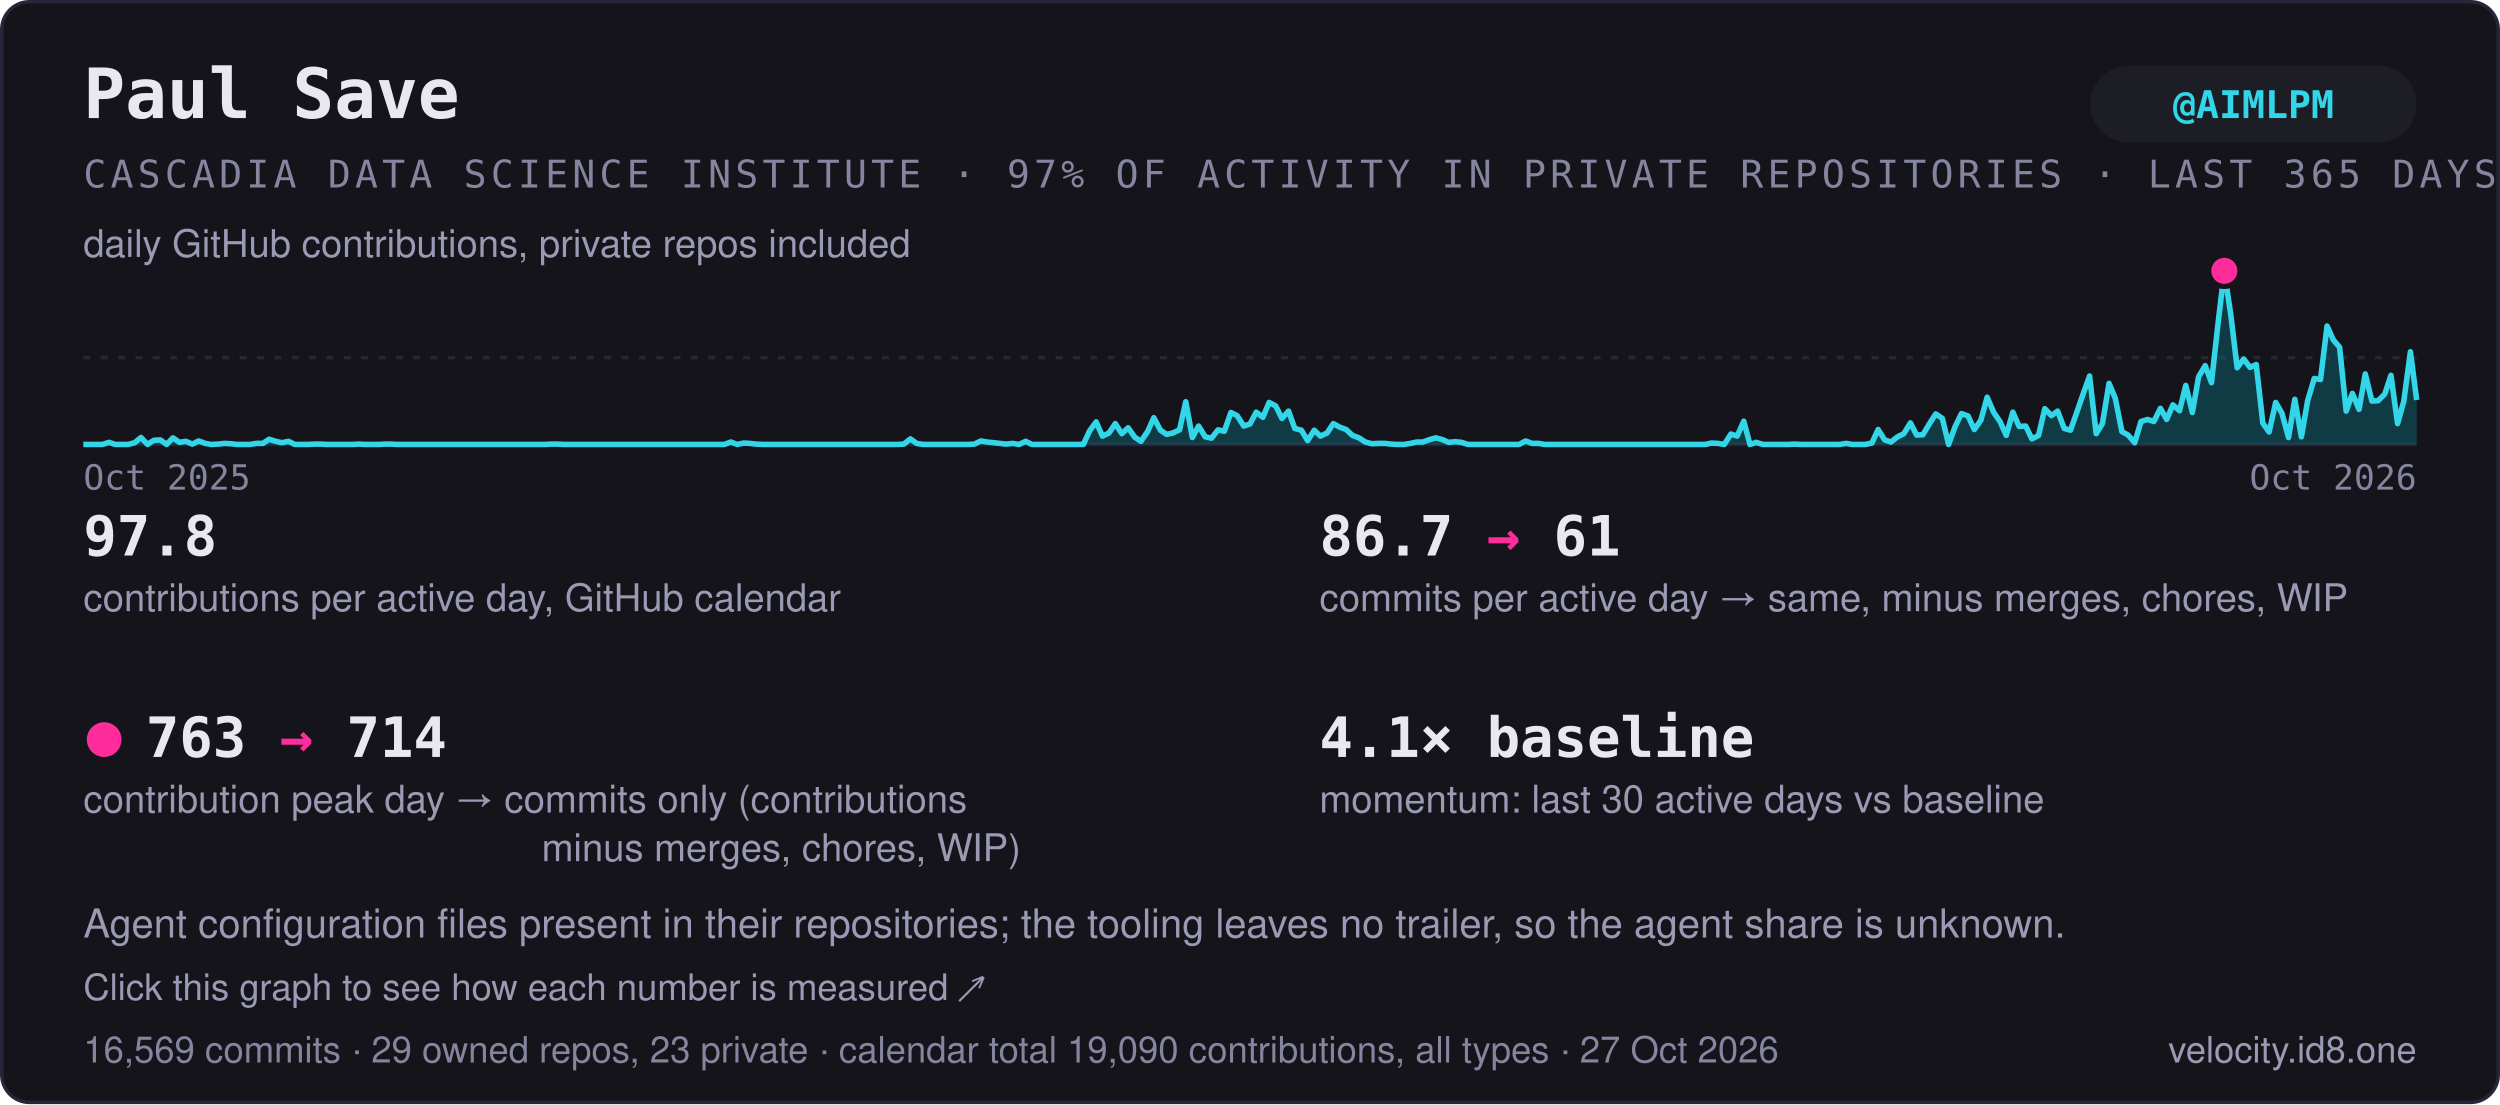
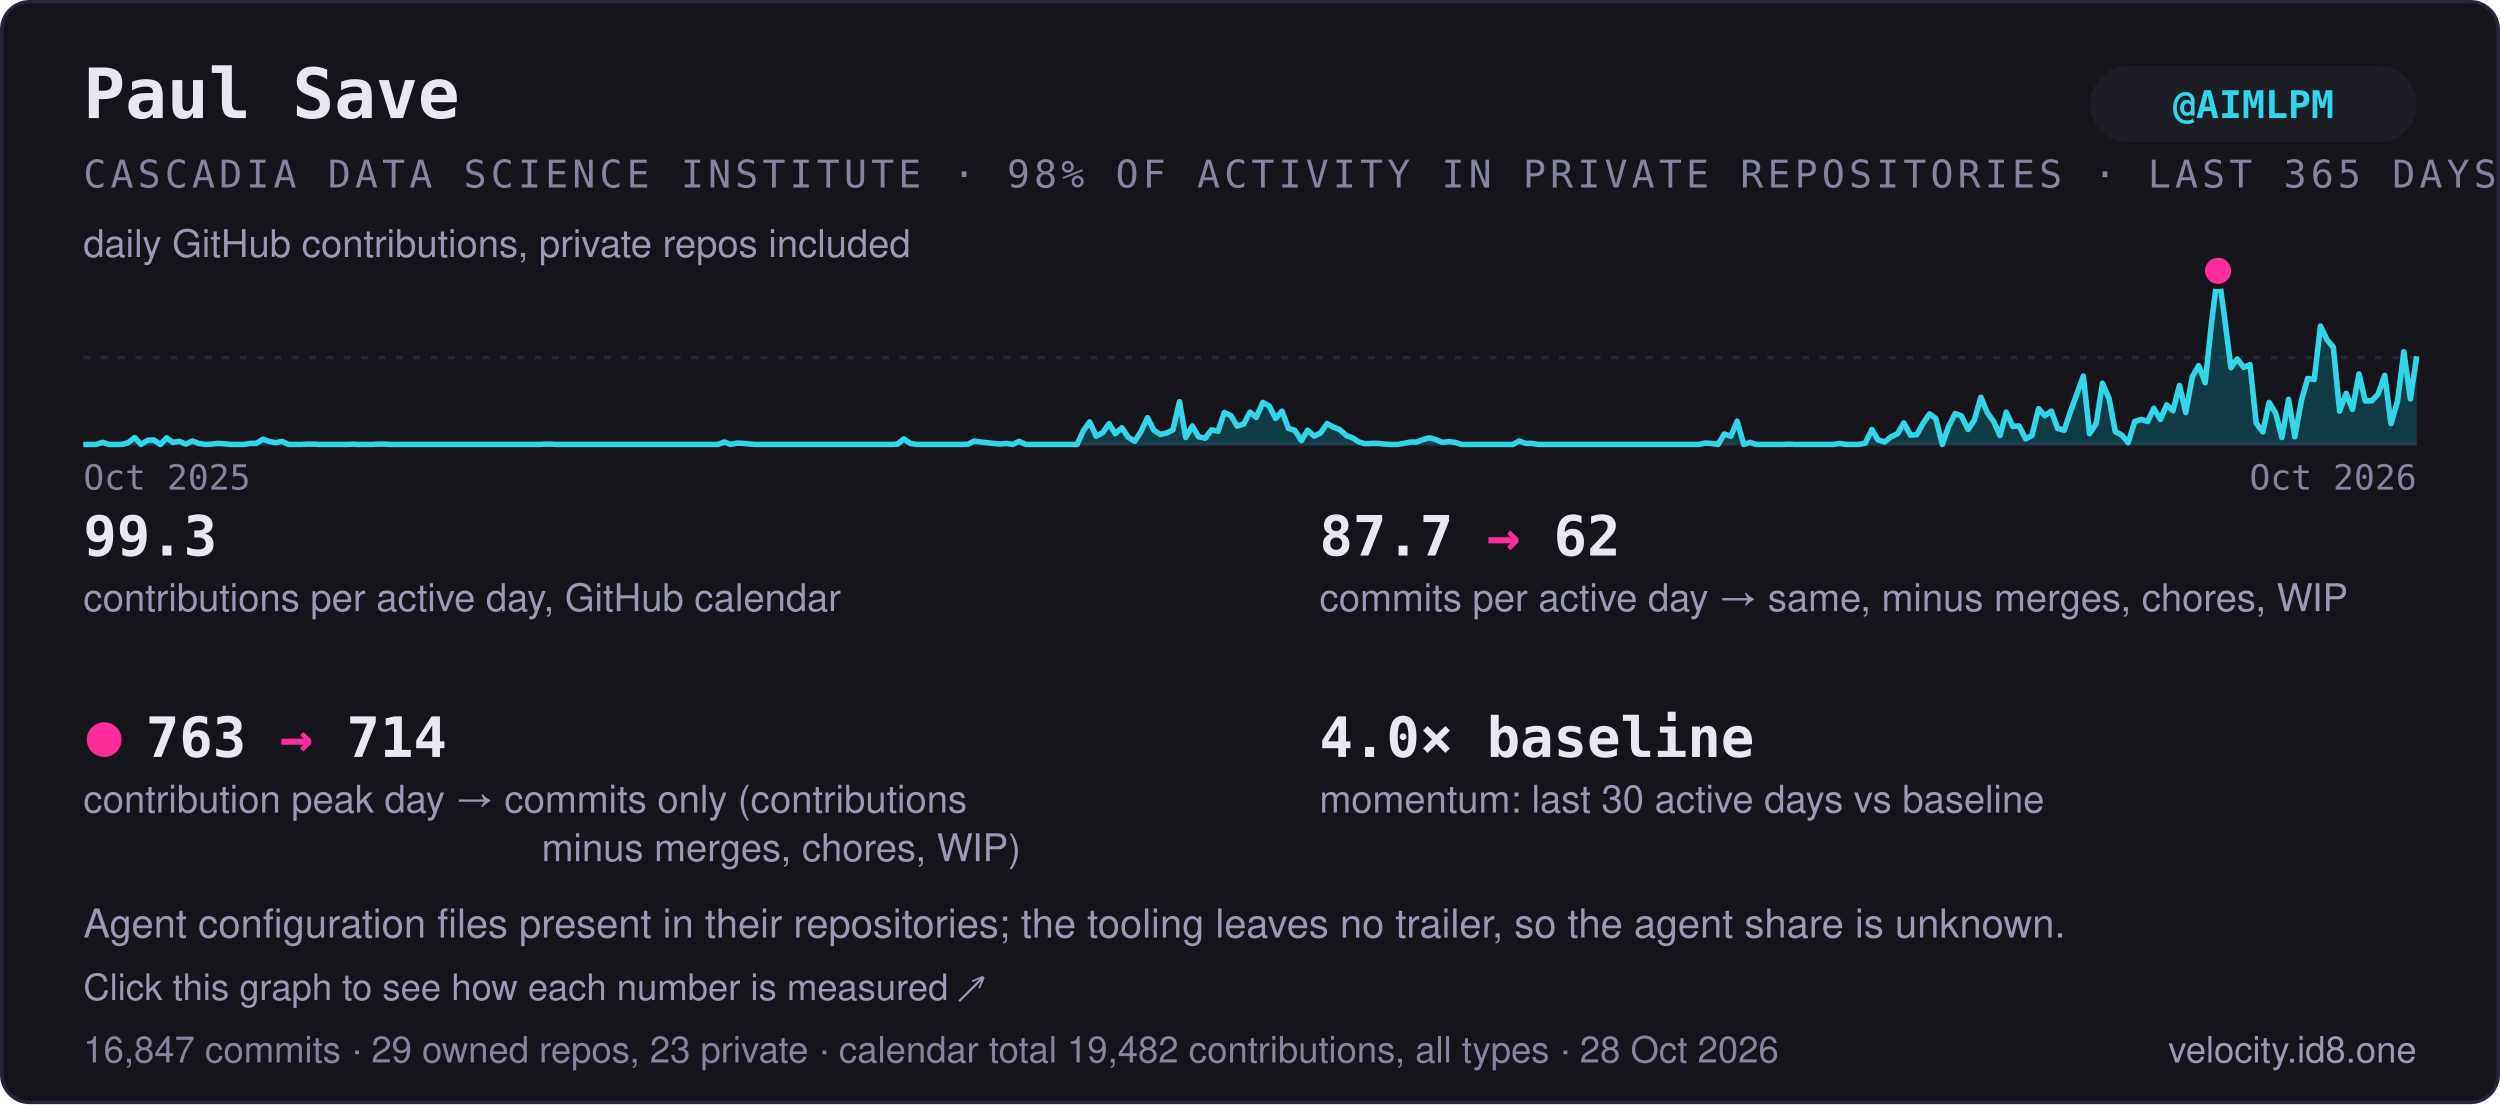
<svg xmlns="http://www.w3.org/2000/svg" width="720" height="318" viewBox="0 0 720 318" role="img" aria-label="Paul Save: Velocity Graph">
  <rect x="0.5" y="0.5" width="719" height="317" rx="8" fill="#14141A" stroke="#26263A" />
  <text x="24" y="34" font-family="Departure Mono, JetBrains Mono, ui-monospace, Menlo, monospace" font-size="20" font-weight="700" fill="#E8E8F2">Paul Save</text>
-   <text x="24" y="54" font-family="Departure Mono, JetBrains Mono, ui-monospace, Menlo, monospace" font-size="11" letter-spacing="1.2" fill="#8585A0">CASCADIA DATA SCIENCE INSTITUTE · 97% OF ACTIVITY IN PRIVATE REPOSITORIES · LAST 365 DAYS</text>
+   <text x="24" y="54" font-family="Departure Mono, JetBrains Mono, ui-monospace, Menlo, monospace" font-size="11" letter-spacing="1.2" fill="#8585A0">CASCADIA DATA SCIENCE INSTITUTE · 98% OF ACTIVITY IN PRIVATE REPOSITORIES · LAST 365 DAYS</text>
  <rect x="602" y="19" width="94" height="22" rx="11" fill="#1D1D26" />
  <text x="649" y="34" text-anchor="middle" font-family="Departure Mono, JetBrains Mono, ui-monospace, Menlo, monospace" font-size="11" font-weight="600" fill="#33D6E8">@AIMLPM</text>
  <line x1="24" x2="696" y1="128" y2="128" stroke="#26263A" />
  <line x1="24" x2="696" y1="103.0" y2="103.0" stroke="#26263A" stroke-dasharray="2 3" />
-   <path d="M24.0,128.0 L25.8,128.0 L27.7,128.0 L29.5,128.0 L31.4,127.4 L33.2,128.0 L35.1,128.0 L36.9,128.0 L38.8,127.5 L40.6,126.0 L42.5,128.0 L44.3,126.8 L46.2,126.7 L48.0,128.0 L49.8,126.1 L51.7,127.4 L53.5,127.1 L55.4,127.9 L57.2,127.0 L59.1,127.7 L60.9,128.0 L62.8,127.9 L64.6,127.7 L66.5,127.8 L68.3,128.0 L70.2,128.0 L72.0,128.0 L73.8,127.7 L75.7,127.7 L77.5,126.5 L79.4,127.1 L81.2,127.5 L83.1,127.1 L84.9,128.0 L86.8,128.0 L88.6,128.0 L90.5,127.9 L92.3,127.9 L94.2,128.0 L96.0,128.0 L97.8,128.0 L99.7,128.0 L101.5,128.0 L103.4,127.9 L105.2,128.0 L107.1,128.0 L108.9,128.0 L110.8,127.9 L112.6,127.9 L114.5,128.0 L116.3,128.0 L118.2,128.0 L120.0,128.0 L121.8,128.0 L123.7,128.0 L125.5,128.0 L127.4,128.0 L129.2,128.0 L131.1,128.0 L132.9,128.0 L134.8,128.0 L136.6,128.0 L138.5,128.0 L140.3,128.0 L142.2,128.0 L144.0,128.0 L145.8,128.0 L147.7,128.0 L149.5,128.0 L151.4,128.0 L153.2,128.0 L155.1,128.0 L156.9,128.0 L158.8,127.9 L160.6,127.9 L162.5,128.0 L164.3,128.0 L166.2,128.0 L168.0,128.0 L169.8,128.0 L171.7,128.0 L173.5,128.0 L175.4,128.0 L177.2,128.0 L179.1,128.0 L180.9,128.0 L182.8,128.0 L184.6,128.0 L186.5,128.0 L188.3,128.0 L190.2,128.0 L192.0,128.0 L193.8,128.0 L195.7,128.0 L197.5,128.0 L199.4,128.0 L201.2,128.0 L203.1,128.0 L204.9,128.0 L206.8,128.0 L208.6,128.0 L210.5,127.3 L212.3,128.0 L214.2,127.6 L216.0,127.7 L217.8,127.9 L219.7,128.0 L221.5,128.0 L223.4,128.0 L225.2,128.0 L227.1,128.0 L228.9,128.0 L230.8,128.0 L232.6,128.0 L234.5,128.0 L236.3,128.0 L238.2,128.0 L240.0,128.0 L241.8,128.0 L243.7,128.0 L245.5,128.0 L247.4,128.0 L249.2,128.0 L251.1,128.0 L252.9,128.0 L254.8,128.0 L256.6,128.0 L258.5,128.0 L260.3,127.9 L262.2,126.4 L264.0,127.7 L265.8,128.0 L267.7,128.0 L269.5,128.0 L271.4,128.0 L273.2,128.0 L275.1,128.0 L276.9,128.0 L278.8,128.0 L280.6,127.9 L282.5,127.0 L284.3,127.3 L286.2,127.5 L288.0,127.7 L289.8,127.9 L291.7,127.7 L293.5,128.0 L295.4,127.1 L297.2,128.0 L299.1,128.0 L300.9,128.0 L302.8,128.0 L304.6,128.0 L306.5,128.0 L308.3,128.0 L310.2,128.0 L312.0,128.0 L313.8,124.1 L315.7,121.5 L317.5,125.6 L319.4,124.7 L321.2,122.0 L323.1,124.9 L324.9,123.2 L326.8,125.9 L328.6,127.1 L330.5,124.3 L332.3,120.3 L334.2,123.9 L336.0,125.1 L337.8,124.7 L339.7,123.8 L341.5,115.7 L343.4,126.0 L345.2,122.7 L347.1,125.8 L348.9,126.2 L350.8,123.8 L352.6,124.2 L354.5,118.8 L356.3,119.7 L358.2,122.7 L360.0,122.1 L361.8,118.7 L363.7,120.2 L365.5,115.9 L367.4,116.9 L369.2,120.5 L371.1,118.4 L372.9,123.4 L374.8,123.9 L376.6,126.9 L378.5,123.9 L380.3,125.6 L382.2,124.7 L384.0,122.0 L385.8,123.0 L387.7,123.7 L389.5,125.4 L391.4,126.1 L393.2,127.3 L395.1,127.8 L396.9,127.7 L398.8,127.7 L400.6,127.9 L402.5,128.0 L404.3,128.0 L406.2,127.7 L408.0,127.3 L409.8,127.3 L411.7,126.6 L413.5,126.1 L415.4,126.6 L417.2,127.4 L419.1,127.2 L420.9,127.4 L422.8,128.0 L424.6,128.0 L426.5,128.0 L428.3,128.0 L430.2,128.0 L432.0,128.0 L433.8,128.0 L435.7,128.0 L437.5,128.0 L439.4,127.0 L441.2,127.7 L443.1,127.7 L444.9,128.0 L446.8,128.0 L448.6,128.0 L450.5,128.0 L452.3,128.0 L454.2,128.0 L456.0,128.0 L457.8,128.0 L459.7,128.0 L461.5,128.0 L463.4,128.0 L465.2,128.0 L467.1,128.0 L468.9,128.0 L470.8,128.0 L472.6,128.0 L474.5,128.0 L476.3,128.0 L478.2,128.0 L480.0,128.0 L481.8,128.0 L483.7,128.0 L485.5,128.0 L487.4,128.0 L489.2,128.0 L491.1,128.0 L492.9,127.6 L494.8,127.7 L496.6,128.0 L498.5,125.0 L500.3,125.6 L502.2,121.3 L504.0,128.0 L505.8,127.4 L507.7,128.0 L509.5,128.0 L511.4,128.0 L513.2,128.0 L515.1,128.0 L516.9,127.9 L518.8,128.0 L520.6,128.0 L522.5,128.0 L524.3,128.0 L526.2,128.0 L528.0,128.0 L529.8,128.0 L531.7,127.7 L533.5,128.0 L535.4,128.0 L537.2,128.0 L539.1,127.6 L540.9,123.7 L542.8,126.7 L544.6,127.3 L546.5,125.8 L548.3,124.9 L550.2,121.8 L552.0,125.3 L553.8,125.2 L555.7,122.0 L557.5,119.2 L559.4,120.5 L561.2,128.0 L563.1,122.8 L564.9,119.1 L566.8,119.8 L568.6,123.7 L570.5,121.0 L572.3,114.4 L574.2,118.8 L576.0,121.4 L577.8,125.4 L579.7,118.7 L581.5,122.8 L583.4,122.7 L585.2,126.4 L587.1,125.4 L588.9,117.7 L590.8,119.7 L592.6,118.4 L594.5,123.4 L596.3,123.9 L598.2,118.5 L600.0,113.3 L601.8,108.3 L603.7,124.9 L605.5,122.0 L607.4,110.4 L609.2,114.7 L611.1,124.3 L612.9,125.3 L614.8,127.5 L616.6,121.4 L618.5,120.8 L620.3,121.4 L622.2,117.6 L624.0,120.8 L625.8,116.6 L627.7,118.3 L629.5,111.0 L631.4,118.8 L633.2,108.5 L635.1,105.3 L636.9,110.2 L638.8,93.1 L640.6,78.0 L642.5,90.9 L644.3,105.9 L646.2,103.4 L648.0,105.8 L649.8,105.0 L651.7,121.9 L653.5,124.4 L655.4,115.9 L657.2,119.0 L659.1,126.0 L660.9,115.0 L662.8,125.8 L664.6,115.4 L666.5,109.0 L668.3,109.3 L670.2,93.9 L672.0,97.9 L673.8,100.0 L675.7,118.4 L677.5,113.3 L679.4,117.9 L681.2,107.7 L683.1,115.5 L684.9,115.4 L686.8,113.5 L688.6,108.1 L690.5,122.0 L692.3,115.5 L694.2,101.3 L696.0,115.2 L696.0,128 L24,128 Z" fill="#0F6B78" fill-opacity="0.45" />
-   <path d="M24.0,128.0 L25.8,128.0 L27.7,128.0 L29.5,128.0 L31.4,127.4 L33.2,128.0 L35.1,128.0 L36.9,128.0 L38.8,127.5 L40.6,126.0 L42.5,128.0 L44.3,126.8 L46.2,126.7 L48.0,128.0 L49.8,126.1 L51.7,127.4 L53.5,127.1 L55.4,127.9 L57.2,127.0 L59.1,127.7 L60.9,128.0 L62.8,127.9 L64.6,127.7 L66.5,127.8 L68.3,128.0 L70.2,128.0 L72.0,128.0 L73.8,127.7 L75.7,127.7 L77.5,126.5 L79.4,127.1 L81.2,127.5 L83.1,127.1 L84.9,128.0 L86.8,128.0 L88.6,128.0 L90.5,127.9 L92.3,127.9 L94.2,128.0 L96.0,128.0 L97.8,128.0 L99.7,128.0 L101.5,128.0 L103.4,127.9 L105.2,128.0 L107.1,128.0 L108.9,128.0 L110.8,127.9 L112.6,127.9 L114.5,128.0 L116.3,128.0 L118.2,128.0 L120.0,128.0 L121.8,128.0 L123.7,128.0 L125.5,128.0 L127.4,128.0 L129.2,128.0 L131.1,128.0 L132.9,128.0 L134.8,128.0 L136.6,128.0 L138.5,128.0 L140.3,128.0 L142.2,128.0 L144.0,128.0 L145.8,128.0 L147.7,128.0 L149.5,128.0 L151.4,128.0 L153.2,128.0 L155.1,128.0 L156.9,128.0 L158.8,127.9 L160.6,127.9 L162.5,128.0 L164.3,128.0 L166.2,128.0 L168.0,128.0 L169.8,128.0 L171.7,128.0 L173.5,128.0 L175.4,128.0 L177.2,128.0 L179.1,128.0 L180.9,128.0 L182.8,128.0 L184.6,128.0 L186.5,128.0 L188.3,128.0 L190.2,128.0 L192.0,128.0 L193.8,128.0 L195.7,128.0 L197.5,128.0 L199.4,128.0 L201.2,128.0 L203.1,128.0 L204.9,128.0 L206.8,128.0 L208.6,128.0 L210.5,127.3 L212.3,128.0 L214.2,127.6 L216.0,127.7 L217.8,127.9 L219.7,128.0 L221.5,128.0 L223.4,128.0 L225.2,128.0 L227.1,128.0 L228.9,128.0 L230.8,128.0 L232.6,128.0 L234.5,128.0 L236.3,128.0 L238.2,128.0 L240.0,128.0 L241.8,128.0 L243.7,128.0 L245.5,128.0 L247.4,128.0 L249.2,128.0 L251.1,128.0 L252.9,128.0 L254.8,128.0 L256.6,128.0 L258.5,128.0 L260.3,127.9 L262.2,126.4 L264.0,127.7 L265.8,128.0 L267.7,128.0 L269.5,128.0 L271.4,128.0 L273.2,128.0 L275.1,128.0 L276.9,128.0 L278.8,128.0 L280.6,127.9 L282.5,127.0 L284.3,127.3 L286.2,127.5 L288.0,127.7 L289.8,127.9 L291.7,127.7 L293.5,128.0 L295.4,127.1 L297.2,128.0 L299.1,128.0 L300.9,128.0 L302.8,128.0 L304.6,128.0 L306.5,128.0 L308.3,128.0 L310.2,128.0 L312.0,128.0 L313.8,124.1 L315.7,121.5 L317.5,125.6 L319.4,124.7 L321.2,122.0 L323.1,124.9 L324.9,123.2 L326.8,125.9 L328.6,127.1 L330.5,124.3 L332.3,120.3 L334.2,123.9 L336.0,125.1 L337.8,124.7 L339.7,123.8 L341.5,115.7 L343.4,126.0 L345.2,122.7 L347.1,125.8 L348.9,126.2 L350.8,123.8 L352.6,124.2 L354.5,118.8 L356.3,119.7 L358.2,122.7 L360.0,122.1 L361.8,118.7 L363.7,120.2 L365.5,115.9 L367.4,116.9 L369.2,120.5 L371.1,118.4 L372.9,123.4 L374.8,123.9 L376.6,126.9 L378.5,123.9 L380.3,125.6 L382.2,124.7 L384.0,122.0 L385.8,123.0 L387.7,123.7 L389.5,125.4 L391.4,126.1 L393.2,127.3 L395.1,127.8 L396.9,127.7 L398.8,127.7 L400.6,127.9 L402.5,128.0 L404.3,128.0 L406.2,127.7 L408.0,127.3 L409.8,127.3 L411.7,126.6 L413.5,126.1 L415.4,126.6 L417.2,127.4 L419.1,127.2 L420.9,127.4 L422.8,128.0 L424.6,128.0 L426.5,128.0 L428.3,128.0 L430.2,128.0 L432.0,128.0 L433.8,128.0 L435.7,128.0 L437.5,128.0 L439.4,127.0 L441.2,127.7 L443.1,127.7 L444.9,128.0 L446.8,128.0 L448.6,128.0 L450.5,128.0 L452.3,128.0 L454.2,128.0 L456.0,128.0 L457.8,128.0 L459.7,128.0 L461.5,128.0 L463.4,128.0 L465.2,128.0 L467.1,128.0 L468.9,128.0 L470.8,128.0 L472.6,128.0 L474.5,128.0 L476.3,128.0 L478.2,128.0 L480.0,128.0 L481.8,128.0 L483.7,128.0 L485.5,128.0 L487.4,128.0 L489.2,128.0 L491.1,128.0 L492.9,127.6 L494.8,127.7 L496.6,128.0 L498.5,125.0 L500.3,125.6 L502.2,121.3 L504.0,128.0 L505.8,127.4 L507.7,128.0 L509.5,128.0 L511.4,128.0 L513.2,128.0 L515.1,128.0 L516.9,127.9 L518.8,128.0 L520.6,128.0 L522.5,128.0 L524.3,128.0 L526.2,128.0 L528.0,128.0 L529.8,128.0 L531.7,127.7 L533.5,128.0 L535.4,128.0 L537.2,128.0 L539.1,127.6 L540.9,123.7 L542.8,126.7 L544.6,127.3 L546.5,125.8 L548.3,124.9 L550.2,121.8 L552.0,125.3 L553.8,125.2 L555.7,122.0 L557.5,119.2 L559.4,120.5 L561.2,128.0 L563.1,122.8 L564.9,119.1 L566.8,119.8 L568.6,123.7 L570.5,121.0 L572.3,114.4 L574.2,118.8 L576.0,121.4 L577.8,125.4 L579.7,118.7 L581.5,122.8 L583.4,122.7 L585.2,126.4 L587.1,125.4 L588.9,117.7 L590.8,119.7 L592.6,118.4 L594.5,123.4 L596.3,123.9 L598.2,118.5 L600.0,113.3 L601.8,108.3 L603.7,124.9 L605.5,122.0 L607.4,110.4 L609.2,114.7 L611.1,124.3 L612.9,125.3 L614.8,127.5 L616.6,121.4 L618.5,120.8 L620.3,121.4 L622.2,117.6 L624.0,120.8 L625.8,116.6 L627.7,118.3 L629.5,111.0 L631.4,118.8 L633.2,108.5 L635.1,105.3 L636.9,110.2 L638.8,93.1 L640.6,78.0 L642.5,90.9 L644.3,105.9 L646.2,103.4 L648.0,105.8 L649.8,105.0 L651.7,121.9 L653.5,124.4 L655.4,115.9 L657.2,119.0 L659.1,126.0 L660.9,115.0 L662.8,125.8 L664.6,115.4 L666.5,109.0 L668.3,109.3 L670.2,93.9 L672.0,97.9 L673.8,100.0 L675.7,118.4 L677.5,113.3 L679.4,117.9 L681.2,107.7 L683.1,115.5 L684.9,115.4 L686.8,113.5 L688.6,108.1 L690.5,122.0 L692.3,115.5 L694.2,101.3 L696.0,115.2" fill="none" stroke="#33D6E8" stroke-width="1.6" stroke-linejoin="round" />
-   <circle cx="640.6" cy="78.0" r="4.5" fill="#FF2D9C" stroke="#14141A" stroke-width="1.5" />
+   <path d="M24.0,128.0 L25.8,128.0 L27.7,128.0 L29.5,127.4 L31.4,128.0 L33.2,128.0 L35.1,128.0 L36.9,127.5 L38.8,126.0 L40.6,128.0 L42.5,126.8 L44.3,126.7 L46.2,128.0 L48.0,126.1 L49.8,127.4 L51.7,127.1 L53.5,127.9 L55.4,127.0 L57.2,127.7 L59.1,128.0 L60.9,127.9 L62.8,127.7 L64.6,127.8 L66.5,128.0 L68.3,128.0 L70.2,128.0 L72.0,127.7 L73.8,127.7 L75.7,126.5 L77.5,127.1 L79.4,127.5 L81.2,127.1 L83.1,128.0 L84.9,128.0 L86.8,128.0 L88.6,127.9 L90.5,127.9 L92.3,128.0 L94.2,128.0 L96.0,128.0 L97.8,128.0 L99.7,128.0 L101.5,127.9 L103.4,128.0 L105.2,128.0 L107.1,128.0 L108.9,127.9 L110.8,127.9 L112.6,128.0 L114.5,128.0 L116.3,128.0 L118.2,128.0 L120.0,128.0 L121.8,128.0 L123.7,128.0 L125.5,128.0 L127.4,128.0 L129.2,128.0 L131.1,128.0 L132.9,128.0 L134.8,128.0 L136.6,128.0 L138.5,128.0 L140.3,128.0 L142.2,128.0 L144.0,128.0 L145.8,128.0 L147.7,128.0 L149.5,128.0 L151.4,128.0 L153.2,128.0 L155.1,128.0 L156.9,127.9 L158.8,127.9 L160.6,128.0 L162.5,128.0 L164.3,128.0 L166.2,128.0 L168.0,128.0 L169.8,128.0 L171.7,128.0 L173.5,128.0 L175.4,128.0 L177.2,128.0 L179.1,128.0 L180.9,128.0 L182.8,128.0 L184.6,128.0 L186.5,128.0 L188.3,128.0 L190.2,128.0 L192.0,128.0 L193.8,128.0 L195.7,128.0 L197.5,128.0 L199.4,128.0 L201.2,128.0 L203.1,128.0 L204.9,128.0 L206.8,128.0 L208.6,127.3 L210.5,128.0 L212.3,127.6 L214.2,127.7 L216.0,127.9 L217.8,128.0 L219.7,128.0 L221.5,128.0 L223.4,128.0 L225.2,128.0 L227.1,128.0 L228.9,128.0 L230.8,128.0 L232.6,128.0 L234.5,128.0 L236.3,128.0 L238.2,128.0 L240.0,128.0 L241.8,128.0 L243.7,128.0 L245.5,128.0 L247.4,128.0 L249.2,128.0 L251.1,128.0 L252.9,128.0 L254.8,128.0 L256.6,128.0 L258.5,127.9 L260.3,126.4 L262.2,127.7 L264.0,128.0 L265.8,128.0 L267.7,128.0 L269.5,128.0 L271.4,128.0 L273.2,128.0 L275.1,128.0 L276.9,128.0 L278.8,127.9 L280.6,127.0 L282.5,127.3 L284.3,127.5 L286.2,127.7 L288.0,127.9 L289.8,127.7 L291.7,128.0 L293.5,127.1 L295.4,128.0 L297.2,128.0 L299.1,128.0 L300.9,128.0 L302.8,128.0 L304.6,128.0 L306.5,128.0 L308.3,128.0 L310.2,128.0 L312.0,124.1 L313.8,121.5 L315.7,125.6 L317.5,124.7 L319.4,122.0 L321.2,124.9 L323.1,123.2 L324.9,125.9 L326.8,127.1 L328.6,124.3 L330.5,120.3 L332.3,123.9 L334.2,125.1 L336.0,124.7 L337.8,123.8 L339.7,115.7 L341.5,126.0 L343.4,122.7 L345.2,125.8 L347.1,126.2 L348.9,123.8 L350.8,124.2 L352.6,118.8 L354.5,119.7 L356.3,122.7 L358.2,122.1 L360.0,118.7 L361.8,120.2 L363.7,115.9 L365.5,116.9 L367.4,120.5 L369.2,118.4 L371.1,123.4 L372.9,123.9 L374.8,126.9 L376.6,123.9 L378.5,125.6 L380.3,124.7 L382.2,122.0 L384.0,123.0 L385.8,123.7 L387.7,125.4 L389.5,126.1 L391.4,127.3 L393.2,127.8 L395.1,127.7 L396.9,127.7 L398.8,127.9 L400.6,128.0 L402.5,128.0 L404.3,127.7 L406.2,127.3 L408.0,127.3 L409.8,126.6 L411.7,126.1 L413.5,126.6 L415.4,127.4 L417.2,127.2 L419.1,127.4 L420.9,128.0 L422.8,128.0 L424.6,128.0 L426.5,128.0 L428.3,128.0 L430.2,128.0 L432.0,128.0 L433.8,128.0 L435.7,128.0 L437.5,127.0 L439.4,127.7 L441.2,127.7 L443.1,128.0 L444.9,128.0 L446.8,128.0 L448.6,128.0 L450.5,128.0 L452.3,128.0 L454.2,128.0 L456.0,128.0 L457.8,128.0 L459.7,128.0 L461.5,128.0 L463.4,128.0 L465.2,128.0 L467.1,128.0 L468.9,128.0 L470.8,128.0 L472.6,128.0 L474.5,128.0 L476.3,128.0 L478.2,128.0 L480.0,128.0 L481.8,128.0 L483.7,128.0 L485.5,128.0 L487.4,128.0 L489.2,128.0 L491.1,127.6 L492.9,127.7 L494.8,128.0 L496.6,125.0 L498.5,125.6 L500.3,121.3 L502.2,128.0 L504.0,127.4 L505.8,128.0 L507.7,128.0 L509.5,128.0 L511.4,128.0 L513.2,128.0 L515.1,127.9 L516.9,128.0 L518.8,128.0 L520.6,128.0 L522.5,128.0 L524.3,128.0 L526.2,128.0 L528.0,128.0 L529.8,127.7 L531.7,128.0 L533.5,128.0 L535.4,128.0 L537.2,127.6 L539.1,123.7 L540.9,126.7 L542.8,127.3 L544.6,125.8 L546.5,124.9 L548.3,121.8 L550.2,125.3 L552.0,125.2 L553.8,122.0 L555.7,119.2 L557.5,120.5 L559.4,128.0 L561.2,122.8 L563.1,119.1 L564.9,119.8 L566.8,123.7 L568.6,121.0 L570.5,114.4 L572.3,118.8 L574.2,121.4 L576.0,125.4 L577.8,118.7 L579.7,122.8 L581.5,122.7 L583.4,126.4 L585.2,125.4 L587.1,117.7 L588.9,119.7 L590.8,118.4 L592.6,123.4 L594.5,123.9 L596.3,118.5 L598.2,113.3 L600.0,108.3 L601.8,124.9 L603.7,122.0 L605.5,110.4 L607.4,114.7 L609.2,124.3 L611.1,125.3 L612.9,127.5 L614.8,121.4 L616.6,120.8 L618.5,121.4 L620.3,117.6 L622.2,120.8 L624.0,116.6 L625.8,118.3 L627.7,111.0 L629.5,118.8 L631.4,108.5 L633.2,105.3 L635.1,110.2 L636.9,93.1 L638.8,78.0 L640.6,90.9 L642.5,105.9 L644.3,103.4 L646.2,105.8 L648.0,105.0 L649.8,121.9 L651.7,124.4 L653.5,115.9 L655.4,119.0 L657.2,126.0 L659.1,115.0 L660.9,125.8 L662.8,115.4 L664.6,109.0 L666.5,109.3 L668.3,93.9 L670.2,97.9 L672.0,100.0 L673.8,118.4 L675.7,113.3 L677.5,117.9 L679.4,107.7 L681.2,115.5 L683.1,115.4 L684.9,113.5 L686.8,108.1 L688.6,122.0 L690.5,115.5 L692.3,101.3 L694.2,114.9 L696.0,102.6 L696.0,128 L24,128 Z" fill="#0F6B78" fill-opacity="0.45" />
+   <path d="M24.0,128.0 L25.8,128.0 L27.7,128.0 L29.5,127.4 L31.4,128.0 L33.2,128.0 L35.1,128.0 L36.9,127.5 L38.8,126.0 L40.6,128.0 L42.5,126.8 L44.3,126.7 L46.2,128.0 L48.0,126.1 L49.8,127.4 L51.7,127.1 L53.5,127.9 L55.4,127.0 L57.2,127.7 L59.1,128.0 L60.9,127.9 L62.8,127.7 L64.6,127.8 L66.5,128.0 L68.3,128.0 L70.2,128.0 L72.0,127.7 L73.8,127.7 L75.7,126.5 L77.5,127.1 L79.4,127.5 L81.2,127.1 L83.1,128.0 L84.9,128.0 L86.8,128.0 L88.6,127.9 L90.5,127.9 L92.3,128.0 L94.2,128.0 L96.0,128.0 L97.8,128.0 L99.7,128.0 L101.5,127.9 L103.4,128.0 L105.2,128.0 L107.1,128.0 L108.9,127.9 L110.8,127.9 L112.6,128.0 L114.5,128.0 L116.3,128.0 L118.2,128.0 L120.0,128.0 L121.8,128.0 L123.7,128.0 L125.5,128.0 L127.4,128.0 L129.2,128.0 L131.1,128.0 L132.9,128.0 L134.8,128.0 L136.6,128.0 L138.5,128.0 L140.3,128.0 L142.2,128.0 L144.0,128.0 L145.8,128.0 L147.7,128.0 L149.5,128.0 L151.4,128.0 L153.2,128.0 L155.1,128.0 L156.9,127.9 L158.8,127.9 L160.6,128.0 L162.5,128.0 L164.3,128.0 L166.2,128.0 L168.0,128.0 L169.8,128.0 L171.7,128.0 L173.5,128.0 L175.4,128.0 L177.2,128.0 L179.1,128.0 L180.9,128.0 L182.8,128.0 L184.6,128.0 L186.5,128.0 L188.3,128.0 L190.2,128.0 L192.0,128.0 L193.8,128.0 L195.7,128.0 L197.5,128.0 L199.4,128.0 L201.2,128.0 L203.1,128.0 L204.9,128.0 L206.8,128.0 L208.6,127.3 L210.5,128.0 L212.3,127.6 L214.2,127.7 L216.0,127.9 L217.8,128.0 L219.7,128.0 L221.5,128.0 L223.4,128.0 L225.2,128.0 L227.1,128.0 L228.9,128.0 L230.8,128.0 L232.6,128.0 L234.5,128.0 L236.3,128.0 L238.2,128.0 L240.0,128.0 L241.8,128.0 L243.7,128.0 L245.5,128.0 L247.4,128.0 L249.2,128.0 L251.1,128.0 L252.9,128.0 L254.8,128.0 L256.6,128.0 L258.5,127.9 L260.3,126.4 L262.2,127.7 L264.0,128.0 L265.8,128.0 L267.7,128.0 L269.5,128.0 L271.4,128.0 L273.2,128.0 L275.1,128.0 L276.9,128.0 L278.8,127.9 L280.6,127.0 L282.5,127.3 L284.3,127.5 L286.2,127.7 L288.0,127.9 L289.8,127.7 L291.7,128.0 L293.5,127.1 L295.4,128.0 L297.2,128.0 L299.1,128.0 L300.9,128.0 L302.8,128.0 L304.6,128.0 L306.5,128.0 L308.3,128.0 L310.2,128.0 L312.0,124.1 L313.8,121.5 L315.7,125.6 L317.5,124.7 L319.4,122.0 L321.2,124.9 L323.1,123.2 L324.9,125.9 L326.8,127.1 L328.6,124.3 L330.5,120.3 L332.3,123.9 L334.2,125.1 L336.0,124.7 L337.8,123.8 L339.7,115.7 L341.5,126.0 L343.4,122.7 L345.2,125.8 L347.1,126.2 L348.9,123.8 L350.8,124.2 L352.6,118.8 L354.5,119.7 L356.3,122.7 L358.2,122.1 L360.0,118.7 L361.8,120.2 L363.7,115.9 L365.5,116.9 L367.4,120.5 L369.2,118.4 L371.1,123.4 L372.9,123.9 L374.8,126.9 L376.6,123.9 L378.5,125.6 L380.3,124.7 L382.2,122.0 L384.0,123.0 L385.8,123.7 L387.7,125.4 L389.5,126.1 L391.4,127.3 L393.2,127.8 L395.1,127.7 L396.9,127.7 L398.8,127.9 L400.6,128.0 L402.5,128.0 L404.3,127.7 L406.2,127.3 L408.0,127.3 L409.8,126.6 L411.7,126.1 L413.5,126.6 L415.4,127.4 L417.2,127.2 L419.1,127.4 L420.9,128.0 L422.8,128.0 L424.6,128.0 L426.5,128.0 L428.3,128.0 L430.2,128.0 L432.0,128.0 L433.8,128.0 L435.7,128.0 L437.5,127.0 L439.4,127.7 L441.2,127.7 L443.1,128.0 L444.9,128.0 L446.8,128.0 L448.6,128.0 L450.5,128.0 L452.3,128.0 L454.2,128.0 L456.0,128.0 L457.8,128.0 L459.7,128.0 L461.5,128.0 L463.4,128.0 L465.2,128.0 L467.1,128.0 L468.9,128.0 L470.8,128.0 L472.6,128.0 L474.5,128.0 L476.3,128.0 L478.2,128.0 L480.0,128.0 L481.8,128.0 L483.7,128.0 L485.5,128.0 L487.4,128.0 L489.2,128.0 L491.1,127.6 L492.9,127.7 L494.8,128.0 L496.6,125.0 L498.5,125.6 L500.3,121.3 L502.2,128.0 L504.0,127.4 L505.8,128.0 L507.7,128.0 L509.5,128.0 L511.4,128.0 L513.2,128.0 L515.1,127.9 L516.9,128.0 L518.8,128.0 L520.6,128.0 L522.5,128.0 L524.3,128.0 L526.2,128.0 L528.0,128.0 L529.8,127.7 L531.7,128.0 L533.5,128.0 L535.4,128.0 L537.2,127.6 L539.1,123.7 L540.9,126.7 L542.8,127.3 L544.6,125.8 L546.5,124.9 L548.3,121.8 L550.2,125.3 L552.0,125.2 L553.8,122.0 L555.7,119.2 L557.5,120.5 L559.4,128.0 L561.2,122.8 L563.1,119.1 L564.9,119.8 L566.8,123.7 L568.6,121.0 L570.5,114.4 L572.3,118.8 L574.2,121.4 L576.0,125.4 L577.8,118.7 L579.7,122.8 L581.5,122.7 L583.4,126.4 L585.2,125.4 L587.1,117.7 L588.9,119.7 L590.8,118.4 L592.6,123.4 L594.5,123.9 L596.3,118.5 L598.2,113.3 L600.0,108.3 L601.8,124.9 L603.7,122.0 L605.5,110.4 L607.4,114.7 L609.2,124.3 L611.1,125.3 L612.9,127.5 L614.8,121.4 L616.6,120.8 L618.5,121.4 L620.3,117.6 L622.2,120.8 L624.0,116.6 L625.8,118.3 L627.7,111.0 L629.5,118.8 L631.4,108.5 L633.2,105.3 L635.1,110.2 L636.9,93.1 L638.8,78.0 L640.6,90.9 L642.5,105.9 L644.3,103.4 L646.2,105.8 L648.0,105.0 L649.8,121.9 L651.7,124.4 L653.5,115.9 L655.4,119.0 L657.2,126.0 L659.1,115.0 L660.9,125.8 L662.8,115.4 L664.6,109.0 L666.5,109.3 L668.3,93.9 L670.2,97.9 L672.0,100.0 L673.8,118.4 L675.7,113.3 L677.5,117.9 L679.4,107.7 L681.2,115.5 L683.1,115.4 L684.9,113.5 L686.8,108.1 L688.6,122.0 L690.5,115.5 L692.3,101.3 L694.2,114.9 L696.0,102.6" fill="none" stroke="#33D6E8" stroke-width="1.6" stroke-linejoin="round" />
+   <circle cx="638.8" cy="78.0" r="4.5" fill="#FF2D9C" stroke="#14141A" stroke-width="1.5" />
  <text x="24" y="141" font-family="Departure Mono, JetBrains Mono, ui-monospace, Menlo, monospace" font-size="10" fill="#8585A0">Oct 2025</text>
  <text x="696" y="141" text-anchor="end" font-family="Departure Mono, JetBrains Mono, ui-monospace, Menlo, monospace" font-size="10" fill="#8585A0">Oct 2026</text>
  <text x="24" y="74" font-family="-apple-system, BlinkMacSystemFont, 'Segoe UI', Helvetica, Arial, sans-serif" font-size="11" fill="#9A9AB5">daily GitHub contributions, private repos included</text>
-   <text x="24" y="160" font-family="Departure Mono, JetBrains Mono, ui-monospace, Menlo, monospace" font-size="16" font-weight="600" fill="#E8E8F2">97.8</text>
+   <text x="24" y="160" font-family="Departure Mono, JetBrains Mono, ui-monospace, Menlo, monospace" font-size="16" font-weight="600" fill="#E8E8F2">99.3</text>
  <text x="24" y="176" font-family="-apple-system, BlinkMacSystemFont, 'Segoe UI', Helvetica, Arial, sans-serif" font-size="11" fill="#9A9AB5">contributions per active day, GitHub calendar</text>
-   <text x="380" y="160" font-family="Departure Mono, JetBrains Mono, ui-monospace, Menlo, monospace" font-size="16" font-weight="600" fill="#E8E8F2">86.7 <tspan fill="#FF2D9C">→</tspan> 61</text>
+   <text x="380" y="160" font-family="Departure Mono, JetBrains Mono, ui-monospace, Menlo, monospace" font-size="16" font-weight="600" fill="#E8E8F2">87.7 <tspan fill="#FF2D9C">→</tspan> 62</text>
  <text x="380" y="176" font-family="-apple-system, BlinkMacSystemFont, 'Segoe UI', Helvetica, Arial, sans-serif" font-size="11" fill="#9A9AB5">commits per active day → same, minus merges, chores, WIP</text>
  <circle cx="30" cy="213" r="5" fill="#FF2D9C" />
  <text x="42" y="218" font-family="Departure Mono, JetBrains Mono, ui-monospace, Menlo, monospace" font-size="16" font-weight="600" fill="#E8E8F2">763 <tspan fill="#FF2D9C">→</tspan> 714</text>
  <text x="24" y="234" font-family="-apple-system, BlinkMacSystemFont, 'Segoe UI', Helvetica, Arial, sans-serif" font-size="11" fill="#9A9AB5">contribution peak day → commits only (contributions</text>
  <text x="156" y="248" font-family="-apple-system, BlinkMacSystemFont, 'Segoe UI', Helvetica, Arial, sans-serif" font-size="11" fill="#9A9AB5">minus merges, chores, WIP)</text>
-   <text x="380" y="218" font-family="Departure Mono, JetBrains Mono, ui-monospace, Menlo, monospace" font-size="16" font-weight="600" fill="#E8E8F2">4.1× baseline</text>
+   <text x="380" y="218" font-family="Departure Mono, JetBrains Mono, ui-monospace, Menlo, monospace" font-size="16" font-weight="600" fill="#E8E8F2">4.0× baseline</text>
  <text x="380" y="234" font-family="-apple-system, BlinkMacSystemFont, 'Segoe UI', Helvetica, Arial, sans-serif" font-size="11" fill="#9A9AB5">momentum: last 30 active days vs baseline</text>
  <text x="24" y="270" font-family="-apple-system, BlinkMacSystemFont, 'Segoe UI', Helvetica, Arial, sans-serif" font-size="11.5" fill="#9A9AB5">Agent configuration files present in their repositories; the tooling leaves no trailer, so the agent share is unknown.</text>
  <text x="24" y="288" font-family="-apple-system, BlinkMacSystemFont, 'Segoe UI', Helvetica, Arial, sans-serif" font-size="10.5" fill="#9A9AB5">Click this graph to see how each number is measured ↗</text>
-   <text x="24" y="306" font-family="-apple-system, BlinkMacSystemFont, 'Segoe UI', Helvetica, Arial, sans-serif" font-size="10.5" fill="#8585A0">16,569 commits · 29 owned repos, 23 private · calendar total 19,090 contributions, all types · 27 Oct 2026</text>
+   <text x="24" y="306" font-family="-apple-system, BlinkMacSystemFont, 'Segoe UI', Helvetica, Arial, sans-serif" font-size="10.5" fill="#8585A0">16,847 commits · 29 owned repos, 23 private · calendar total 19,482 contributions, all types · 28 Oct 2026</text>
  <text x="696" y="306" text-anchor="end" font-family="-apple-system, BlinkMacSystemFont, 'Segoe UI', Helvetica, Arial, sans-serif" font-size="10.5" fill="#9A9AB5">velocity.id8.one</text>
</svg>
